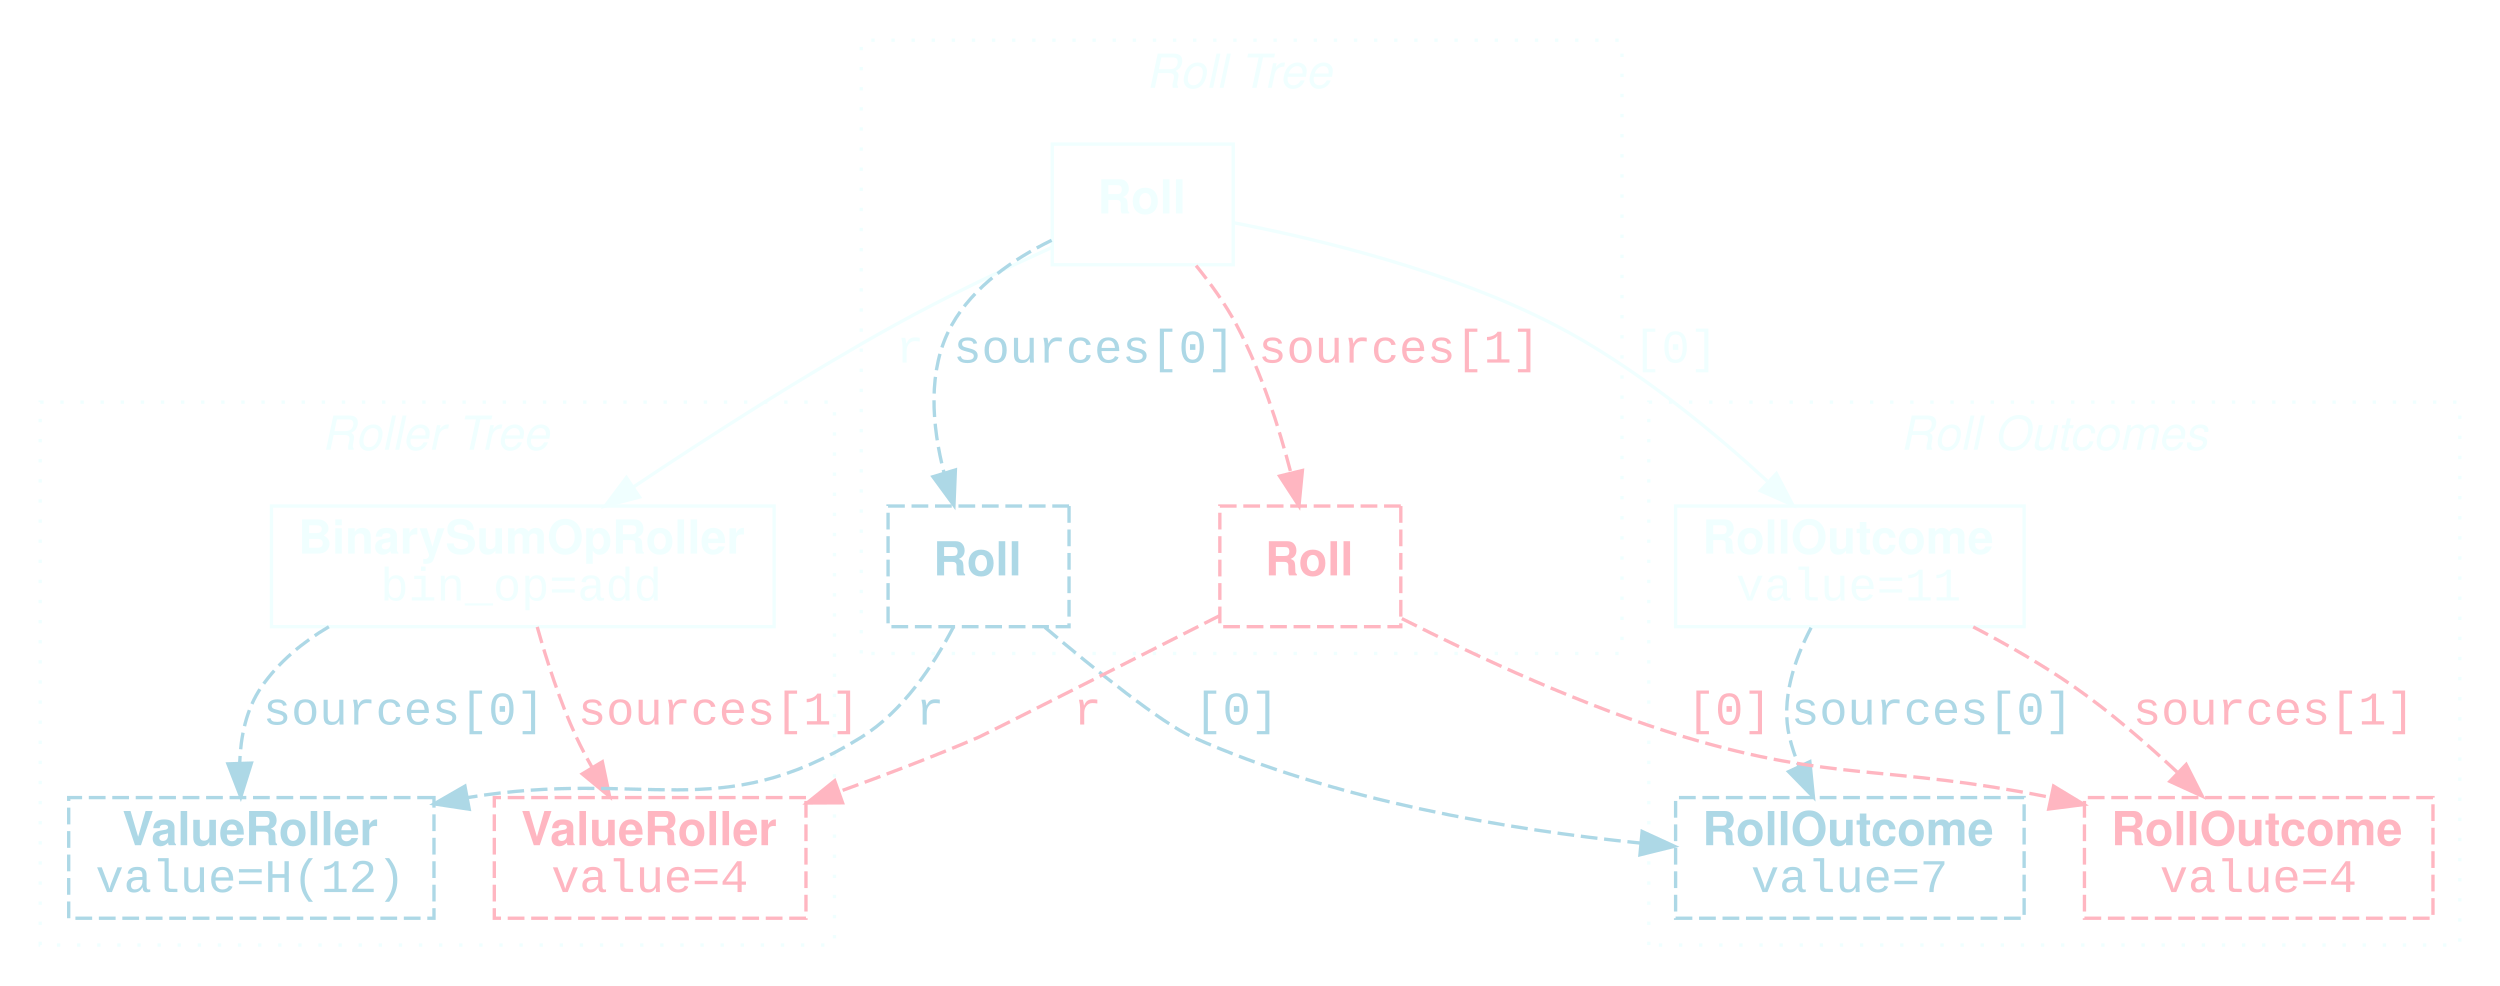
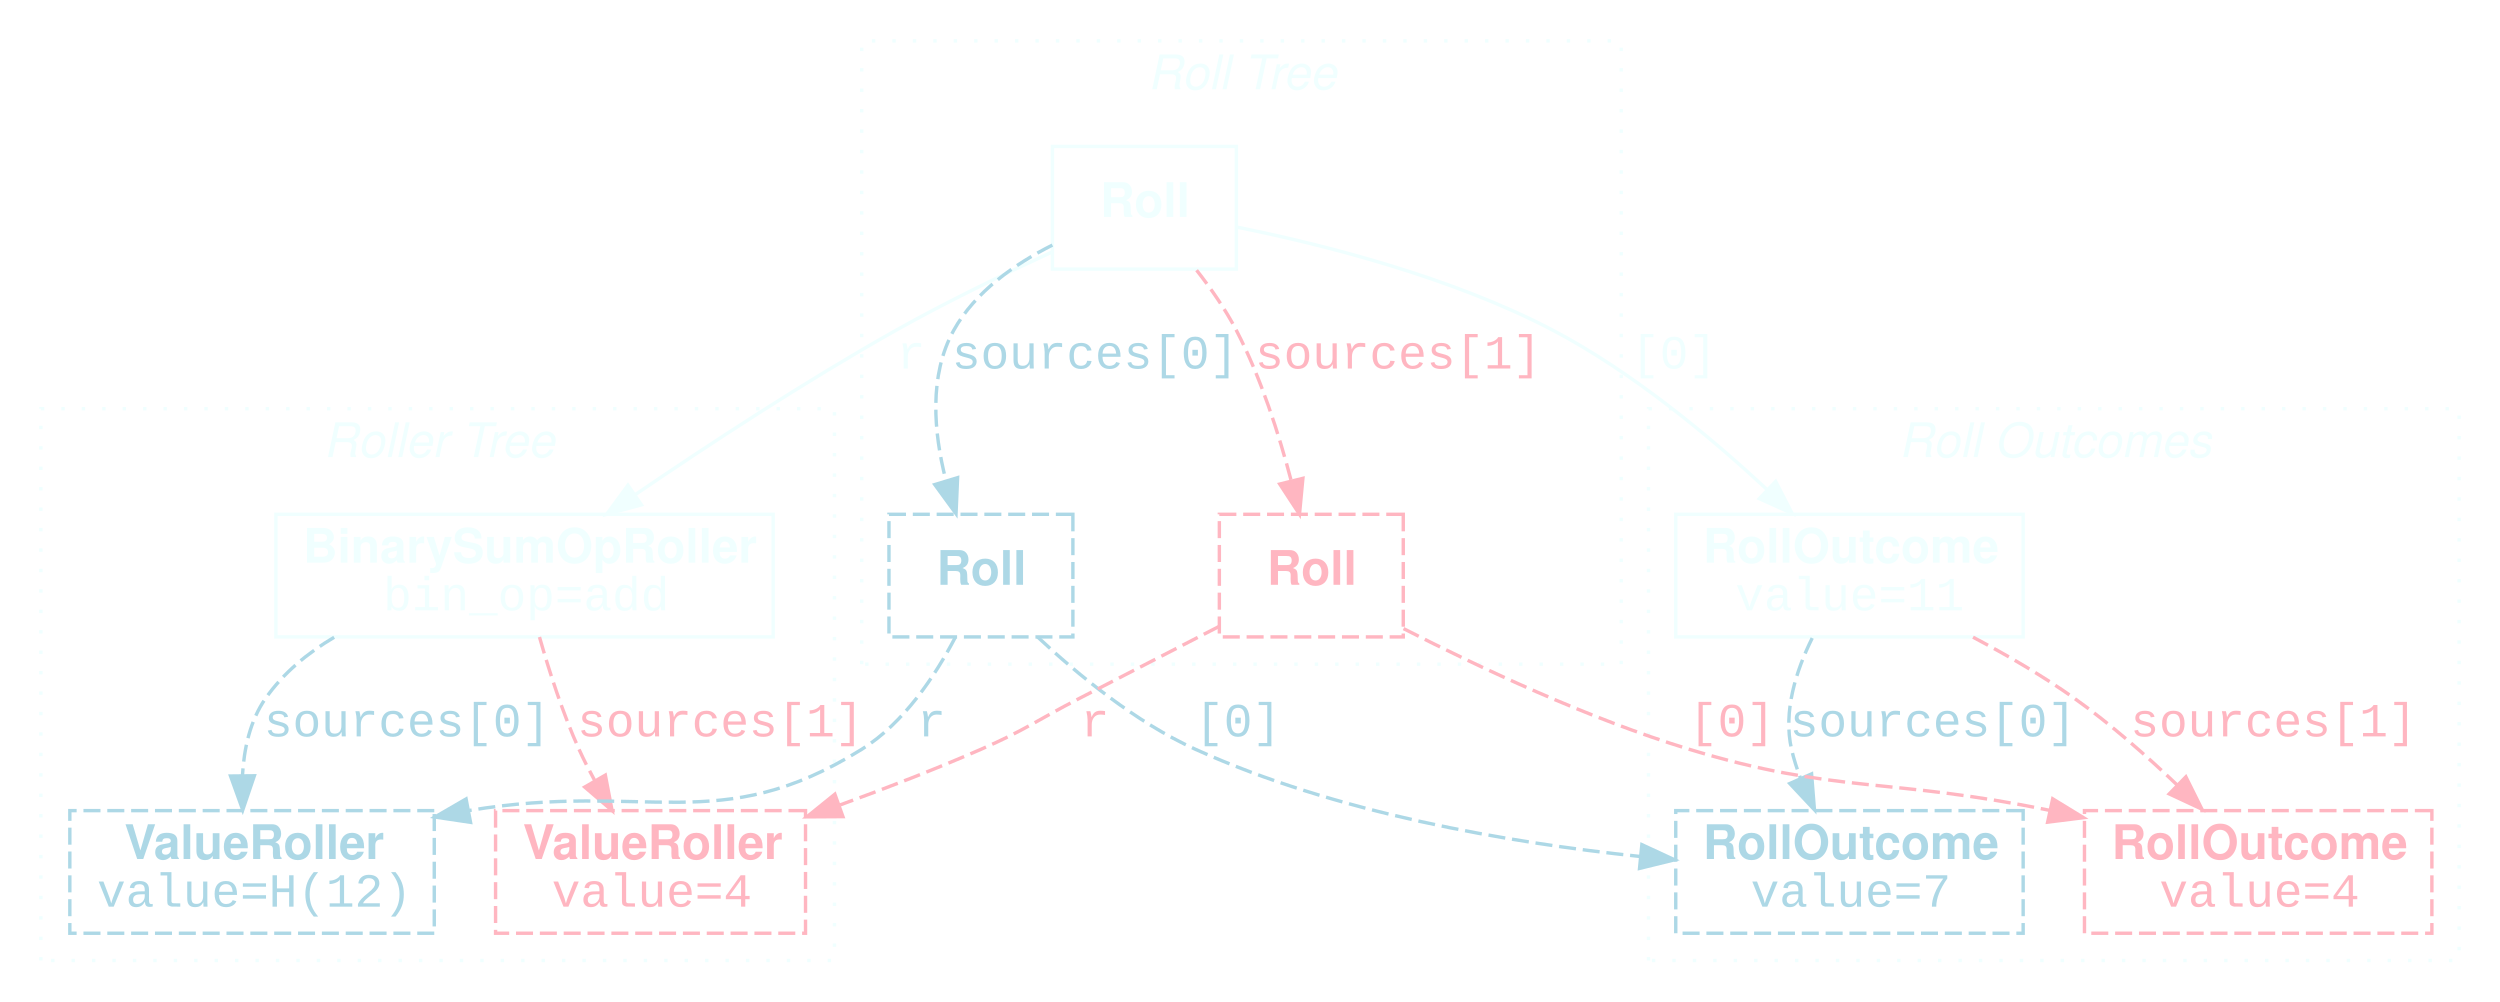
- <svg xmlns="http://www.w3.org/2000/svg" width="746pt" height="294pt" viewBox="0.00 0.00 746.00 294.00">
+ <svg xmlns="http://www.w3.org/2000/svg" width="734pt" height="294pt" viewBox="0.00 0.00 734.00 294.00">
  <g id="graph0" class="graph" transform="scale(1 1) rotate(0) translate(4 290)">
    <g id="clust1" class="cluster">
-       <polygon fill="transparent" stroke="Azure" stroke-dasharray="1,5" points="253,-95 253,-278 480,-278 480,-95 253,-95" />
-       <text text-anchor="start" x="338" y="-263.8" font-family="Helvetica,sans-Serif" font-style="italic" font-size="14.00" fill="Azure">Roll Tree</text>
+       <polygon fill="transparent" stroke="Azure" stroke-dasharray="1,5" points="249,-95 249,-278 472,-278 472,-95 249,-95" />
+       <text text-anchor="start" x="333" y="-263.8" font-family="Helvetica,sans-Serif" font-style="italic" font-size="14.00" fill="Azure">Roll Tree</text>
    </g>
    <g id="clust2" class="cluster">
-       <polygon fill="transparent" stroke="Azure" stroke-dasharray="1,5" points="8,-8 8,-170 245,-170 245,-8 8,-8" />
-       <text text-anchor="start" x="92" y="-155.8" font-family="Helvetica,sans-Serif" font-style="italic" font-size="14.00" fill="Azure">Roller Tree</text>
+       <polygon fill="transparent" stroke="Azure" stroke-dasharray="1,5" points="8,-8 8,-170 241,-170 241,-8 8,-8" />
+       <text text-anchor="start" x="91" y="-155.8" font-family="Helvetica,sans-Serif" font-style="italic" font-size="14.00" fill="Azure">Roller Tree</text>
    </g>
    <g id="clust3" class="cluster">
-       <polygon fill="transparent" stroke="Azure" stroke-dasharray="1,5" points="488,-8 488,-170 730,-170 730,-8 488,-8" />
-       <text text-anchor="start" x="563" y="-155.8" font-family="Helvetica,sans-Serif" font-style="italic" font-size="14.00" fill="Azure">Roll Outcomes</text>
+       <polygon fill="transparent" stroke="Azure" stroke-dasharray="1,5" points="480,-8 480,-170 718,-170 718,-8 480,-8" />
+       <text text-anchor="start" x="553.5" y="-155.8" font-family="Helvetica,sans-Serif" font-style="italic" font-size="14.00" fill="Azure">Roll Outcomes</text>
    </g>
    <g id="node1" class="node">
-       <polygon fill="none" stroke="Azure" points="364,-247 310,-247 310,-211 364,-211 364,-247" />
-       <text text-anchor="start" x="323.5" y="-226.3" font-family="Helvetica,sans-Serif" font-weight="bold" font-size="14.00" fill="Azure">Roll</text>
+       <polygon fill="none" stroke="Azure" points="359,-247 305,-247 305,-211 359,-211 359,-247" />
+       <text text-anchor="start" x="319" y="-226.3" font-family="Helvetica,sans-Serif" font-weight="bold" font-size="14.00" fill="Azure">Roll</text>
    </g>
    <g id="node2" class="node">
-       <polygon fill="none" stroke="Azure" points="227,-139 77,-139 77,-103 227,-103 227,-139" />
+       <polygon fill="none" stroke="Azure" points="223,-139 77,-139 77,-103 223,-103 223,-139" />
      <text text-anchor="start" x="85" y="-124.8" font-family="Helvetica,sans-Serif" font-weight="bold" font-size="14.00" fill="Azure">BinarySumOpRoller</text>
-       <text text-anchor="start" x="109.5" y="-110.8" font-family="Courier New" font-size="14.00" fill="Azure">bin_op=add</text>
+       <text text-anchor="start" x="108.5" y="-110.8" font-family="Courier New" font-size="14.00" fill="Azure">bin_op=add</text>
    </g>
    <g id="edge1" class="edge">
-       <path fill="none" stroke="Azure" d="M309.87,-216.17C295.69,-209.74 278.17,-201.39 263,-193 236.08,-178.11 206.82,-159.27 185.1,-144.74" />
-       <polygon fill="Azure" stroke="Azure" points="186.82,-141.68 176.57,-139 182.92,-147.49 186.82,-141.68" />
-       <text text-anchor="middle" x="267.5" y="-181.8" font-family="Courier New" font-size="14.00" fill="Azure">r</text>
+       <path fill="none" stroke="Azure" d="M304.88,-216.02C290.94,-209.61 273.82,-201.33 259,-193 232.53,-178.12 203.79,-159.28 182.47,-144.75" />
+       <polygon fill="Azure" stroke="Azure" points="184.33,-141.78 174.11,-139.01 180.37,-147.55 184.33,-141.78" />
+       <text text-anchor="middle" x="263.5" y="-181.8" font-family="Courier New" font-size="14.00" fill="Azure">r</text>
    </g>
    <g id="node3" class="node">
-       <polygon fill="none" stroke="Azure" points="600,-139 496,-139 496,-103 600,-103 600,-139" />
-       <text text-anchor="start" x="504" y="-124.8" font-family="Helvetica,sans-Serif" font-weight="bold" font-size="14.00" fill="Azure">RollOutcome</text>
-       <text text-anchor="start" x="514" y="-110.8" font-family="Courier New" font-size="14.00" fill="Azure">value=11</text>
+       <polygon fill="none" stroke="Azure" points="590,-139 488,-139 488,-103 590,-103 590,-139" />
+       <text text-anchor="start" x="496" y="-124.8" font-family="Helvetica,sans-Serif" font-weight="bold" font-size="14.00" fill="Azure">RollOutcome</text>
+       <text text-anchor="start" x="505.5" y="-110.8" font-family="Courier New" font-size="14.00" fill="Azure">value=11</text>
    </g>
    <g id="edge2" class="edge">
-       <path fill="none" stroke="Azure" d="M364.07,-223.54C389.8,-218.57 429.05,-209.04 460,-193 483.52,-180.82 506.69,-161.75 523.35,-146.45" />
-       <polygon fill="Azure" stroke="Azure" points="526.08,-148.68 530.97,-139.28 521.29,-143.58 526.08,-148.68" />
-       <text text-anchor="middle" x="496" y="-181.8" font-family="Courier New" font-size="14.00" fill="Azure">[0]</text>
+       <path fill="none" stroke="Azure" d="M359.39,-223.27C384.52,-218.18 422.23,-208.66 452,-193 475.28,-180.76 498.19,-161.7 514.65,-146.41" />
+       <polygon fill="Azure" stroke="Azure" points="517.34,-148.67 522.18,-139.25 512.52,-143.6 517.34,-148.67" />
+       <text text-anchor="middle" x="487.5" y="-181.8" font-family="Courier New" font-size="14.00" fill="Azure">[0]</text>
    </g>
    <g id="node4" class="node">
-       <polygon fill="none" stroke="LightBlue" stroke-dasharray="5,2" points="315,-139 261,-139 261,-103 315,-103 315,-139" />
-       <text text-anchor="start" x="274.5" y="-118.3" font-family="Helvetica,sans-Serif" font-weight="bold" font-size="14.00" fill="LightBlue">Roll</text>
+       <polygon fill="none" stroke="LightBlue" stroke-dasharray="5,2" points="311,-139 257,-139 257,-103 311,-103 311,-139" />
+       <text text-anchor="start" x="271" y="-118.3" font-family="Helvetica,sans-Serif" font-weight="bold" font-size="14.00" fill="LightBlue">Roll</text>
    </g>
    <g id="edge7" class="edge">
-       <path fill="none" stroke="LightBlue" stroke-dasharray="5,2" d="M309.81,-218.3C298.47,-212.76 286.46,-204.55 280,-193 272.54,-179.67 274.11,-162.74 277.74,-148.76" />
-       <polygon fill="LightBlue" stroke="LightBlue" points="281.09,-149.77 280.66,-139.19 274.4,-147.74 281.09,-149.77" />
-       <text text-anchor="middle" x="322.5" y="-181.8" font-family="Courier New" font-size="14.00" fill="LightBlue">sources[0]</text>
+       <path fill="none" stroke="LightBlue" stroke-dasharray="5,2" d="M304.98,-218.04C293.93,-212.48 282.28,-204.33 276,-193 268.67,-179.77 270.13,-163.04 273.68,-149.14" />
+       <polygon fill="LightBlue" stroke="LightBlue" points="277.15,-149.76 276.69,-139.17 270.45,-147.73 277.15,-149.76" />
+       <text text-anchor="middle" x="317.5" y="-181.8" font-family="Courier New" font-size="14.00" fill="LightBlue">sources[0]</text>
    </g>
    <g id="node7" class="node">
-       <polygon fill="none" stroke="LightPink" stroke-dasharray="5,2" points="414,-139 360,-139 360,-103 414,-103 414,-139" />
-       <text text-anchor="start" x="373.5" y="-118.3" font-family="Helvetica,sans-Serif" font-weight="bold" font-size="14.00" fill="LightPink">Roll</text>
+       <polygon fill="none" stroke="LightPink" stroke-dasharray="5,2" points="408,-139 354,-139 354,-103 408,-103 408,-139" />
+       <text text-anchor="start" x="368" y="-118.3" font-family="Helvetica,sans-Serif" font-weight="bold" font-size="14.00" fill="LightPink">Roll</text>
    </g>
    <g id="edge8" class="edge">
-       <path fill="none" stroke="LightPink" stroke-dasharray="5,2" d="M352.91,-210.74C357.28,-205.35 361.72,-199.19 365,-193 372.32,-179.19 377.64,-162.55 381.21,-148.86" />
-       <polygon fill="LightPink" stroke="LightPink" points="384.64,-149.6 383.61,-139.05 377.83,-147.94 384.64,-149.6" />
-       <text text-anchor="middle" x="413.5" y="-181.8" font-family="Courier New" font-size="14.00" fill="LightPink">sources[1]</text>
+       <path fill="none" stroke="LightPink" stroke-dasharray="5,2" d="M347.32,-210.67C351.54,-205.28 355.82,-199.13 359,-193 366.2,-179.13 371.51,-162.49 375.11,-148.8" />
+       <polygon fill="LightPink" stroke="LightPink" points="378.53,-149.56 377.53,-139.01 371.73,-147.88 378.53,-149.56" />
+       <text text-anchor="middle" x="406.5" y="-181.8" font-family="Courier New" font-size="14.00" fill="LightPink">sources[1]</text>
    </g>
    <g id="node5" class="node">
-       <polygon fill="none" stroke="LightBlue" stroke-dasharray="5,2" points="125.5,-52 16.5,-52 16.5,-16 125.5,-16 125.5,-52" />
+       <polygon fill="none" stroke="LightBlue" stroke-dasharray="5,2" points="123.5,-52 16.5,-52 16.5,-16 123.5,-16 123.5,-52" />
      <text text-anchor="start" x="32.5" y="-37.8" font-family="Helvetica,sans-Serif" font-weight="bold" font-size="14.00" fill="LightBlue">ValueRoller</text>
      <text text-anchor="start" x="24.5" y="-23.8" font-family="Courier New" font-size="14.00" fill="LightBlue">value=H(12)</text>
    </g>
    <g id="edge9" class="edge">
-       <path fill="none" stroke="LightBlue" stroke-dasharray="5,2" d="M94.13,-102.98C86.27,-98.34 79.15,-92.45 74,-85 69.46,-78.43 67.79,-70.15 67.52,-62.22" />
-       <polygon fill="LightBlue" stroke="LightBlue" points="71.02,-62.29 67.84,-52.18 64.02,-62.06 71.02,-62.29" />
-       <text text-anchor="middle" x="116.5" y="-73.8" font-family="Courier New" font-size="14.00" fill="LightBlue">sources[0]</text>
+       <path fill="none" stroke="LightBlue" stroke-dasharray="5,2" d="M94.1,-102.89C86.27,-98.25 79.16,-92.38 74,-85 69.42,-78.45 67.62,-70.17 67.18,-62.24" />
+       <polygon fill="LightBlue" stroke="LightBlue" points="70.68,-62.23 67.27,-52.19 63.68,-62.16 70.68,-62.23" />
+       <text text-anchor="middle" x="115.5" y="-73.8" font-family="Courier New" font-size="14.00" fill="LightBlue">sources[0]</text>
    </g>
    <g id="node8" class="node">
-       <polygon fill="none" stroke="LightPink" stroke-dasharray="5,2" points="236.5,-52 143.5,-52 143.5,-16 236.5,-16 236.5,-52" />
-       <text text-anchor="start" x="151.5" y="-37.8" font-family="Helvetica,sans-Serif" font-weight="bold" font-size="14.00" fill="LightPink">ValueRoller</text>
-       <text text-anchor="start" x="160.5" y="-23.8" font-family="Courier New" font-size="14.00" fill="LightPink">value=4</text>
+       <polygon fill="none" stroke="LightPink" stroke-dasharray="5,2" points="232.5,-52 141.5,-52 141.5,-16 232.5,-16 232.5,-52" />
+       <text text-anchor="start" x="149.5" y="-37.8" font-family="Helvetica,sans-Serif" font-weight="bold" font-size="14.00" fill="LightPink">ValueRoller</text>
+       <text text-anchor="start" x="158" y="-23.8" font-family="Courier New" font-size="14.00" fill="LightPink">value=4</text>
    </g>
    <g id="edge10" class="edge">
-       <path fill="none" stroke="LightPink" stroke-dasharray="5,2" d="M156.31,-102.93C159.08,-93.08 163.08,-80.58 168,-70 169.39,-67.01 171,-63.96 172.69,-60.97" />
-       <polygon fill="LightPink" stroke="LightPink" points="175.74,-62.69 177.91,-52.32 169.75,-59.07 175.74,-62.69" />
-       <text text-anchor="middle" x="210.5" y="-73.8" font-family="Courier New" font-size="14.00" fill="LightPink">sources[1]</text>
+       <path fill="none" stroke="LightPink" stroke-dasharray="5,2" d="M154.39,-102.97C157.19,-93.13 161.19,-80.63 166,-70 167.37,-66.97 168.95,-63.87 170.61,-60.83" />
+       <polygon fill="LightPink" stroke="LightPink" points="173.73,-62.43 175.71,-52.02 167.67,-58.92 173.73,-62.43" />
+       <text text-anchor="middle" x="207.5" y="-73.8" font-family="Courier New" font-size="14.00" fill="LightPink">sources[1]</text>
    </g>
    <g id="node6" class="node">
-       <polygon fill="none" stroke="LightBlue" stroke-dasharray="5,2" points="600,-52 496,-52 496,-16 600,-16 600,-52" />
-       <text text-anchor="start" x="504" y="-37.8" font-family="Helvetica,sans-Serif" font-weight="bold" font-size="14.00" fill="LightBlue">RollOutcome</text>
-       <text text-anchor="start" x="518.5" y="-23.8" font-family="Courier New" font-size="14.00" fill="LightBlue">value=7</text>
+       <polygon fill="none" stroke="LightBlue" stroke-dasharray="5,2" points="590,-52 488,-52 488,-16 590,-16 590,-52" />
+       <text text-anchor="start" x="496" y="-37.8" font-family="Helvetica,sans-Serif" font-weight="bold" font-size="14.00" fill="LightBlue">RollOutcome</text>
+       <text text-anchor="start" x="510" y="-23.8" font-family="Courier New" font-size="14.00" fill="LightBlue">value=7</text>
    </g>
    <g id="edge11" class="edge">
-       <path fill="none" stroke="LightBlue" stroke-dasharray="5,2" d="M536.43,-102.7C531.45,-93.2 527.31,-81.12 530,-70 530.69,-67.14 531.66,-64.24 532.8,-61.41" />
-       <polygon fill="LightBlue" stroke="LightBlue" points="536.06,-62.71 537.12,-52.17 529.72,-59.74 536.06,-62.71" />
-       <text text-anchor="middle" x="572.5" y="-73.8" font-family="Courier New" font-size="14.00" fill="LightBlue">sources[0]</text>
+       <path fill="none" stroke="LightBlue" stroke-dasharray="5,2" d="M528.07,-102.67C523.36,-93.16 519.45,-81.08 522,-70 522.65,-67.16 523.57,-64.29 524.64,-61.47" />
+       <polygon fill="LightBlue" stroke="LightBlue" points="527.88,-62.79 528.72,-52.23 521.48,-59.96 527.88,-62.79" />
+       <text text-anchor="middle" x="563.5" y="-73.8" font-family="Courier New" font-size="14.00" fill="LightBlue">sources[0]</text>
    </g>
    <g id="node9" class="node">
-       <polygon fill="none" stroke="LightPink" stroke-dasharray="5,2" points="722,-52 618,-52 618,-16 722,-16 722,-52" />
-       <text text-anchor="start" x="626" y="-37.8" font-family="Helvetica,sans-Serif" font-weight="bold" font-size="14.00" fill="LightPink">RollOutcome</text>
-       <text text-anchor="start" x="640.5" y="-23.8" font-family="Courier New" font-size="14.00" fill="LightPink">value=4</text>
+       <polygon fill="none" stroke="LightPink" stroke-dasharray="5,2" points="710,-52 608,-52 608,-16 710,-16 710,-52" />
+       <text text-anchor="start" x="616" y="-37.8" font-family="Helvetica,sans-Serif" font-weight="bold" font-size="14.00" fill="LightPink">RollOutcome</text>
+       <text text-anchor="start" x="630" y="-23.8" font-family="Courier New" font-size="14.00" fill="LightPink">value=4</text>
    </g>
    <g id="edge12" class="edge">
-       <path fill="none" stroke="LightPink" stroke-dasharray="5,2" d="M584.81,-102.93C594.9,-97.67 605.64,-91.54 615,-85 625.75,-77.5 636.62,-68.08 645.83,-59.44" />
-       <polygon fill="LightPink" stroke="LightPink" points="648.35,-61.88 653.14,-52.43 643.5,-56.83 648.35,-61.88" />
-       <text text-anchor="middle" x="674.5" y="-73.8" font-family="Courier New" font-size="14.00" fill="LightPink">sources[1]</text>
+       <path fill="none" stroke="LightPink" stroke-dasharray="5,2" d="M575.28,-102.92C585.23,-97.67 595.8,-91.53 605,-85 615.58,-77.49 626.27,-68.07 635.31,-59.43" />
+       <polygon fill="LightPink" stroke="LightPink" points="637.77,-61.92 642.48,-52.43 632.88,-56.91 637.77,-61.92" />
+       <text text-anchor="middle" x="663.5" y="-73.8" font-family="Courier New" font-size="14.00" fill="LightPink">sources[1]</text>
    </g>
    <g id="edge3" class="edge">
-       <path fill="none" stroke="LightBlue" stroke-dasharray="5,2" d="M280.47,-102.84C274.63,-91.63 265.43,-77.71 253,-70 210.12,-43.41 188.83,-60.74 135.51,-52" />
-       <polygon fill="LightBlue" stroke="LightBlue" points="136.02,-48.53 125.54,-50.12 134.73,-55.41 136.02,-48.53" />
-       <text text-anchor="middle" x="273.5" y="-73.8" font-family="Courier New" font-size="14.00" fill="LightBlue">r</text>
+       <path fill="none" stroke="LightBlue" stroke-dasharray="5,2" d="M276.46,-102.85C270.62,-91.65 261.42,-77.72 249,-70 206.94,-43.84 185.98,-60.71 133.8,-52.05" />
+       <polygon fill="LightBlue" stroke="LightBlue" points="134.15,-48.56 123.68,-50.12 132.84,-55.43 134.15,-48.56" />
+       <text text-anchor="middle" x="269.5" y="-73.8" font-family="Courier New" font-size="14.00" fill="LightBlue">r</text>
    </g>
    <g id="edge4" class="edge">
-       <path fill="none" stroke="LightBlue" stroke-dasharray="5,2" d="M307.78,-102.82C322.84,-90.08 342.54,-74.23 352,-70 394.25,-51.14 445.9,-42.43 485.57,-38.42" />
-       <polygon fill="LightBlue" stroke="LightBlue" points="486.01,-41.89 495.64,-37.47 485.36,-34.92 486.01,-41.89" />
-       <text text-anchor="middle" x="365" y="-73.8" font-family="Courier New" font-size="14.00" fill="LightBlue">[0]</text>
+       <path fill="none" stroke="LightBlue" stroke-dasharray="5,2" d="M300.63,-102.99C312.51,-91.86 329.45,-77.96 347,-70 388.22,-51.32 438.69,-42.6 477.54,-38.54" />
+       <polygon fill="LightBlue" stroke="LightBlue" points="478.05,-42.01 487.66,-37.56 477.37,-35.04 478.05,-42.01" />
+       <text text-anchor="middle" x="359.5" y="-73.8" font-family="Courier New" font-size="14.00" fill="LightBlue">[0]</text>
    </g>
    <g id="edge5" class="edge">
-       <path fill="none" stroke="LightPink" stroke-dasharray="5,2" d="M359.83,-106.23C331.17,-91.7 289.84,-70.79 288,-70 274.77,-64.32 260.29,-58.79 246.61,-53.86" />
-       <polygon fill="LightPink" stroke="LightPink" points="247.42,-50.44 236.82,-50.39 245.07,-57.03 247.42,-50.44" />
-       <text text-anchor="middle" x="320.5" y="-73.8" font-family="Courier New" font-size="14.00" fill="LightPink">r</text>
+       <path fill="none" stroke="LightPink" stroke-dasharray="5,2" d="M353.86,-106.05C341.41,-99.64 326.45,-91.94 313,-85 300.1,-78.35 297.3,-75.81 284,-70 270.8,-64.23 256.31,-58.63 242.65,-53.67" />
+       <polygon fill="LightPink" stroke="LightPink" points="243.48,-50.24 232.88,-50.17 241.12,-56.83 243.48,-50.24" />
+       <text text-anchor="middle" x="317.5" y="-73.8" font-family="Courier New" font-size="14.00" fill="LightPink">r</text>
    </g>
    <g id="edge6" class="edge">
-       <path fill="none" stroke="LightPink" stroke-dasharray="5,2" d="M414.31,-105.41C436.54,-94.14 469.01,-78.98 499,-70 543.58,-56.65 558.79,-61.91 607.91,-52.04" />
-       <polygon fill="LightPink" stroke="LightPink" points="608.79,-55.43 617.85,-49.94 607.34,-48.59 608.79,-55.43" />
-       <text text-anchor="middle" x="512" y="-73.8" font-family="Courier New" font-size="14.00" fill="LightPink">[0]</text>
+       <path fill="none" stroke="LightPink" stroke-dasharray="5,2" d="M408.07,-105.44C430.09,-94.18 462.27,-79.03 492,-70 535.26,-56.86 550.1,-61.84 597.73,-52.09" />
+       <polygon fill="LightPink" stroke="LightPink" points="598.67,-55.47 607.71,-49.93 597.19,-48.62 598.67,-55.47" />
+       <text text-anchor="middle" x="504.5" y="-73.8" font-family="Courier New" font-size="14.00" fill="LightPink">[0]</text>
    </g>
  </g>
</svg>
